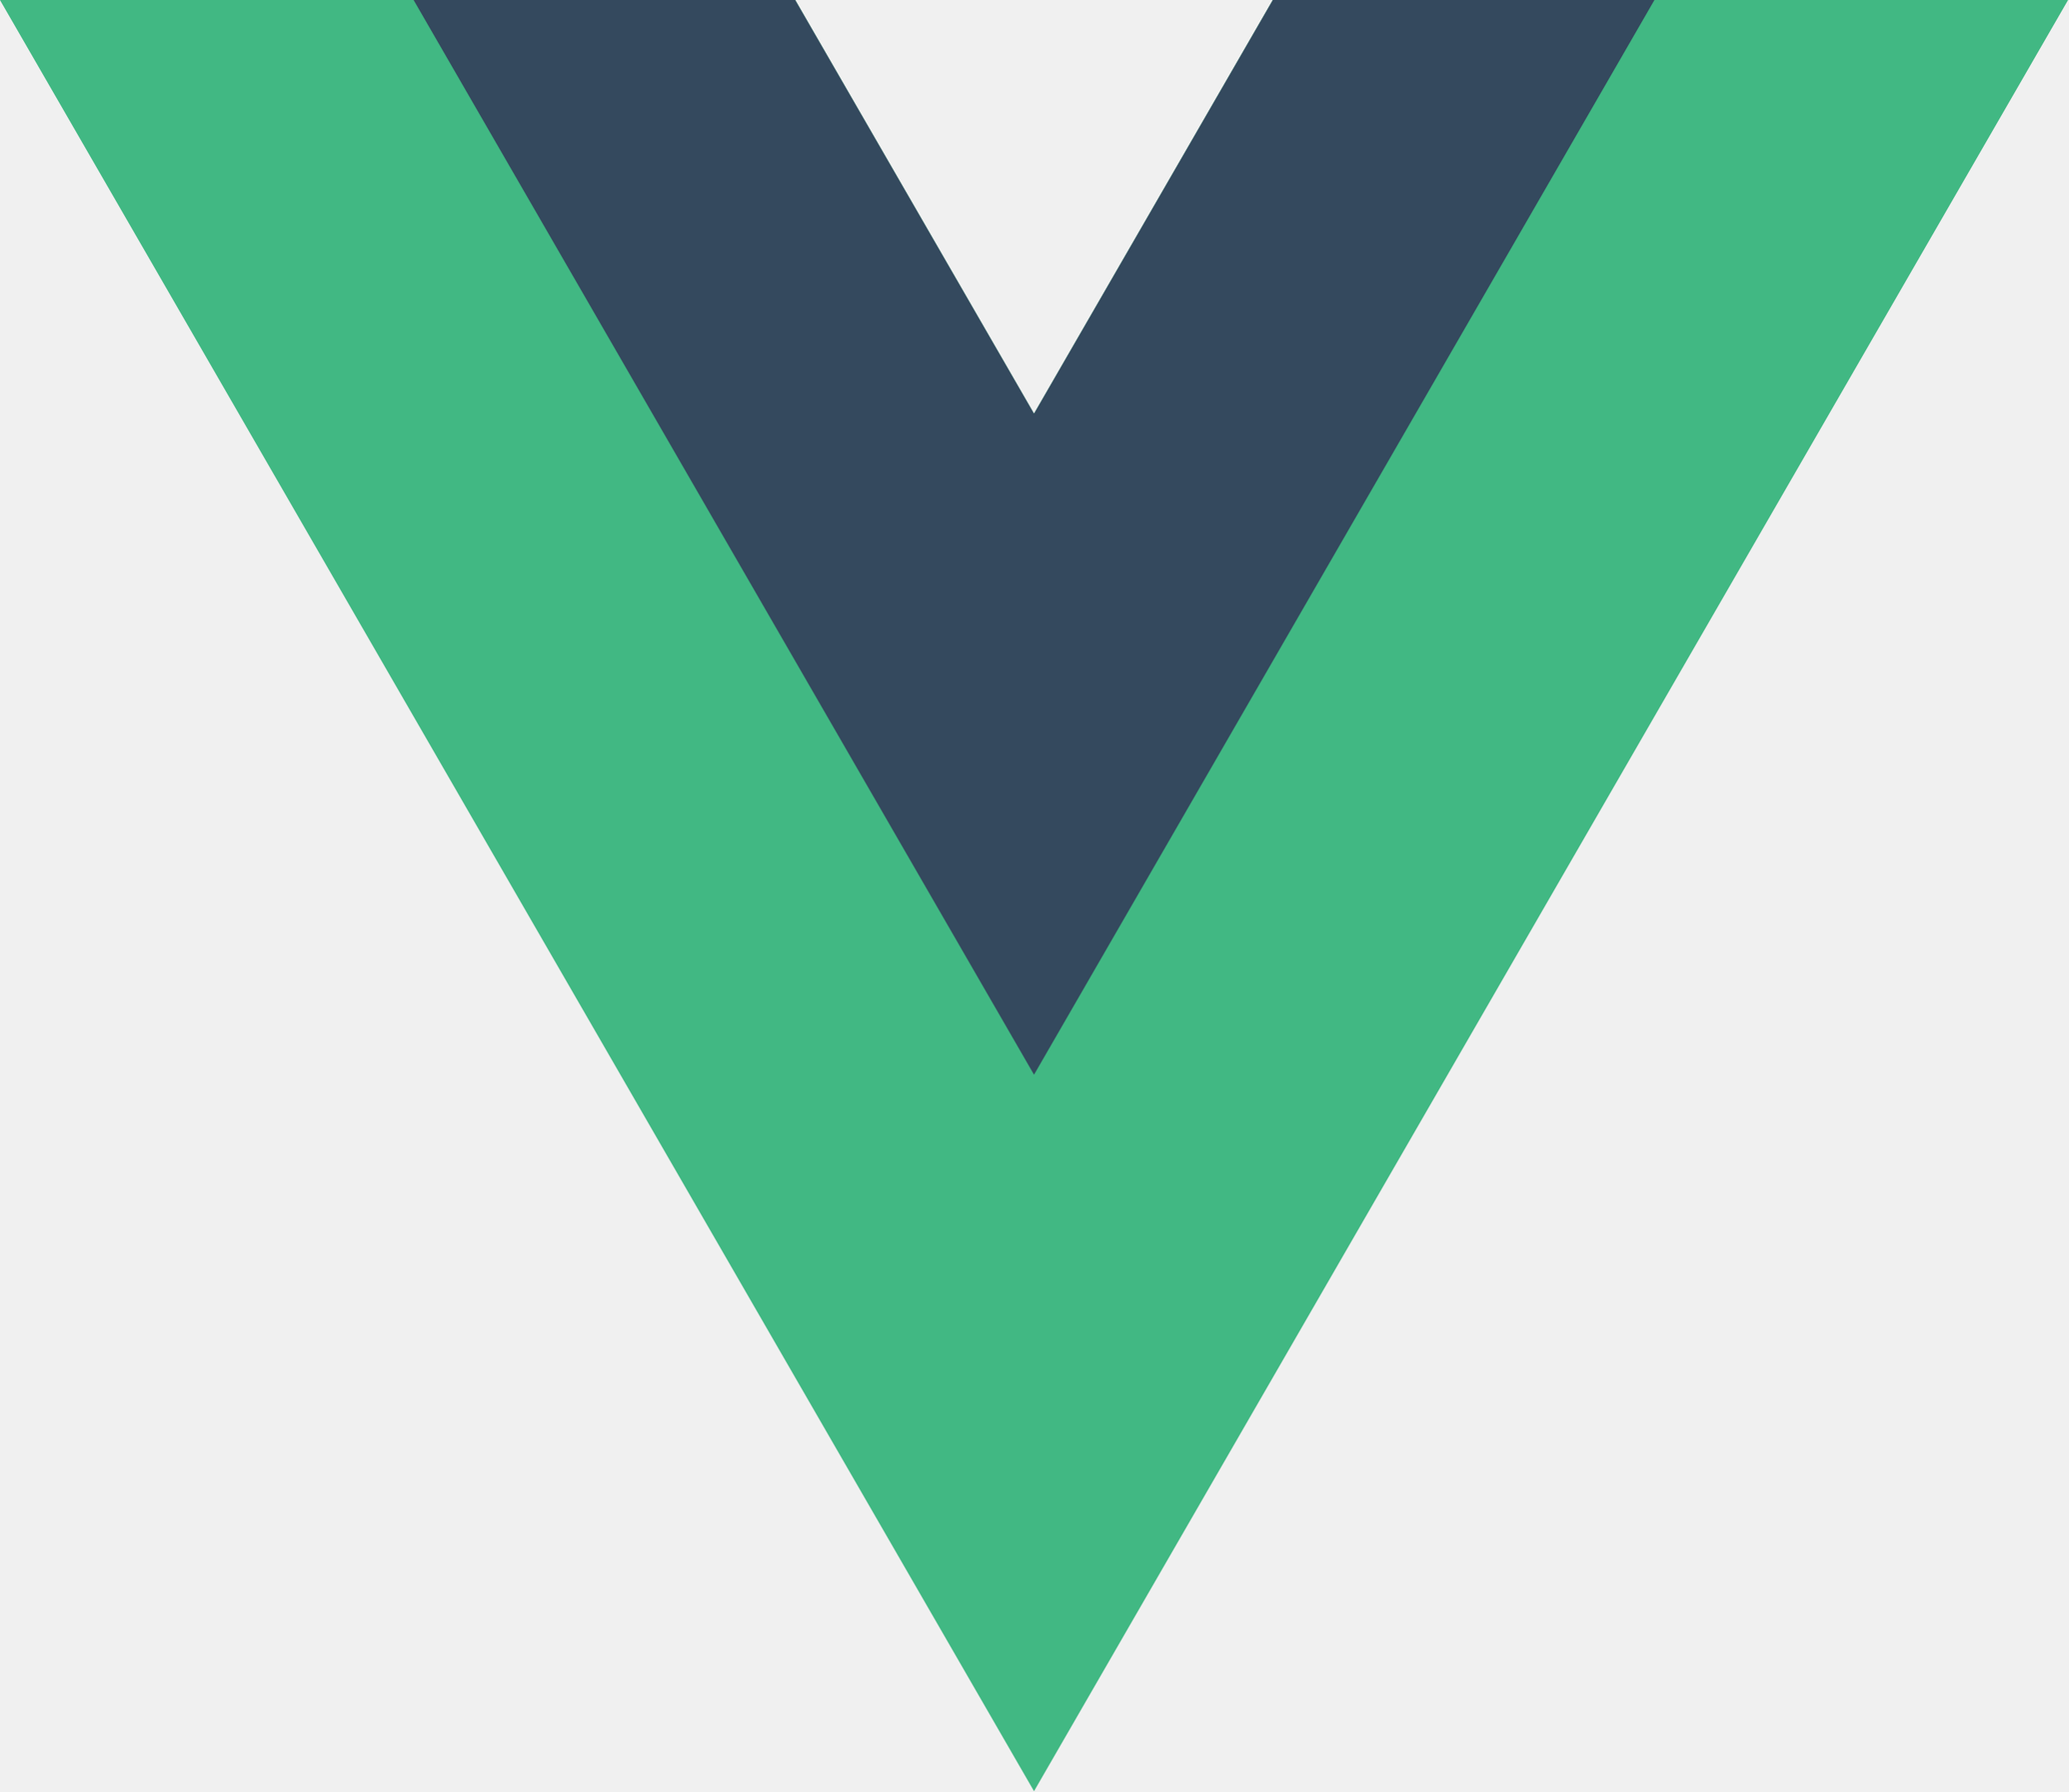
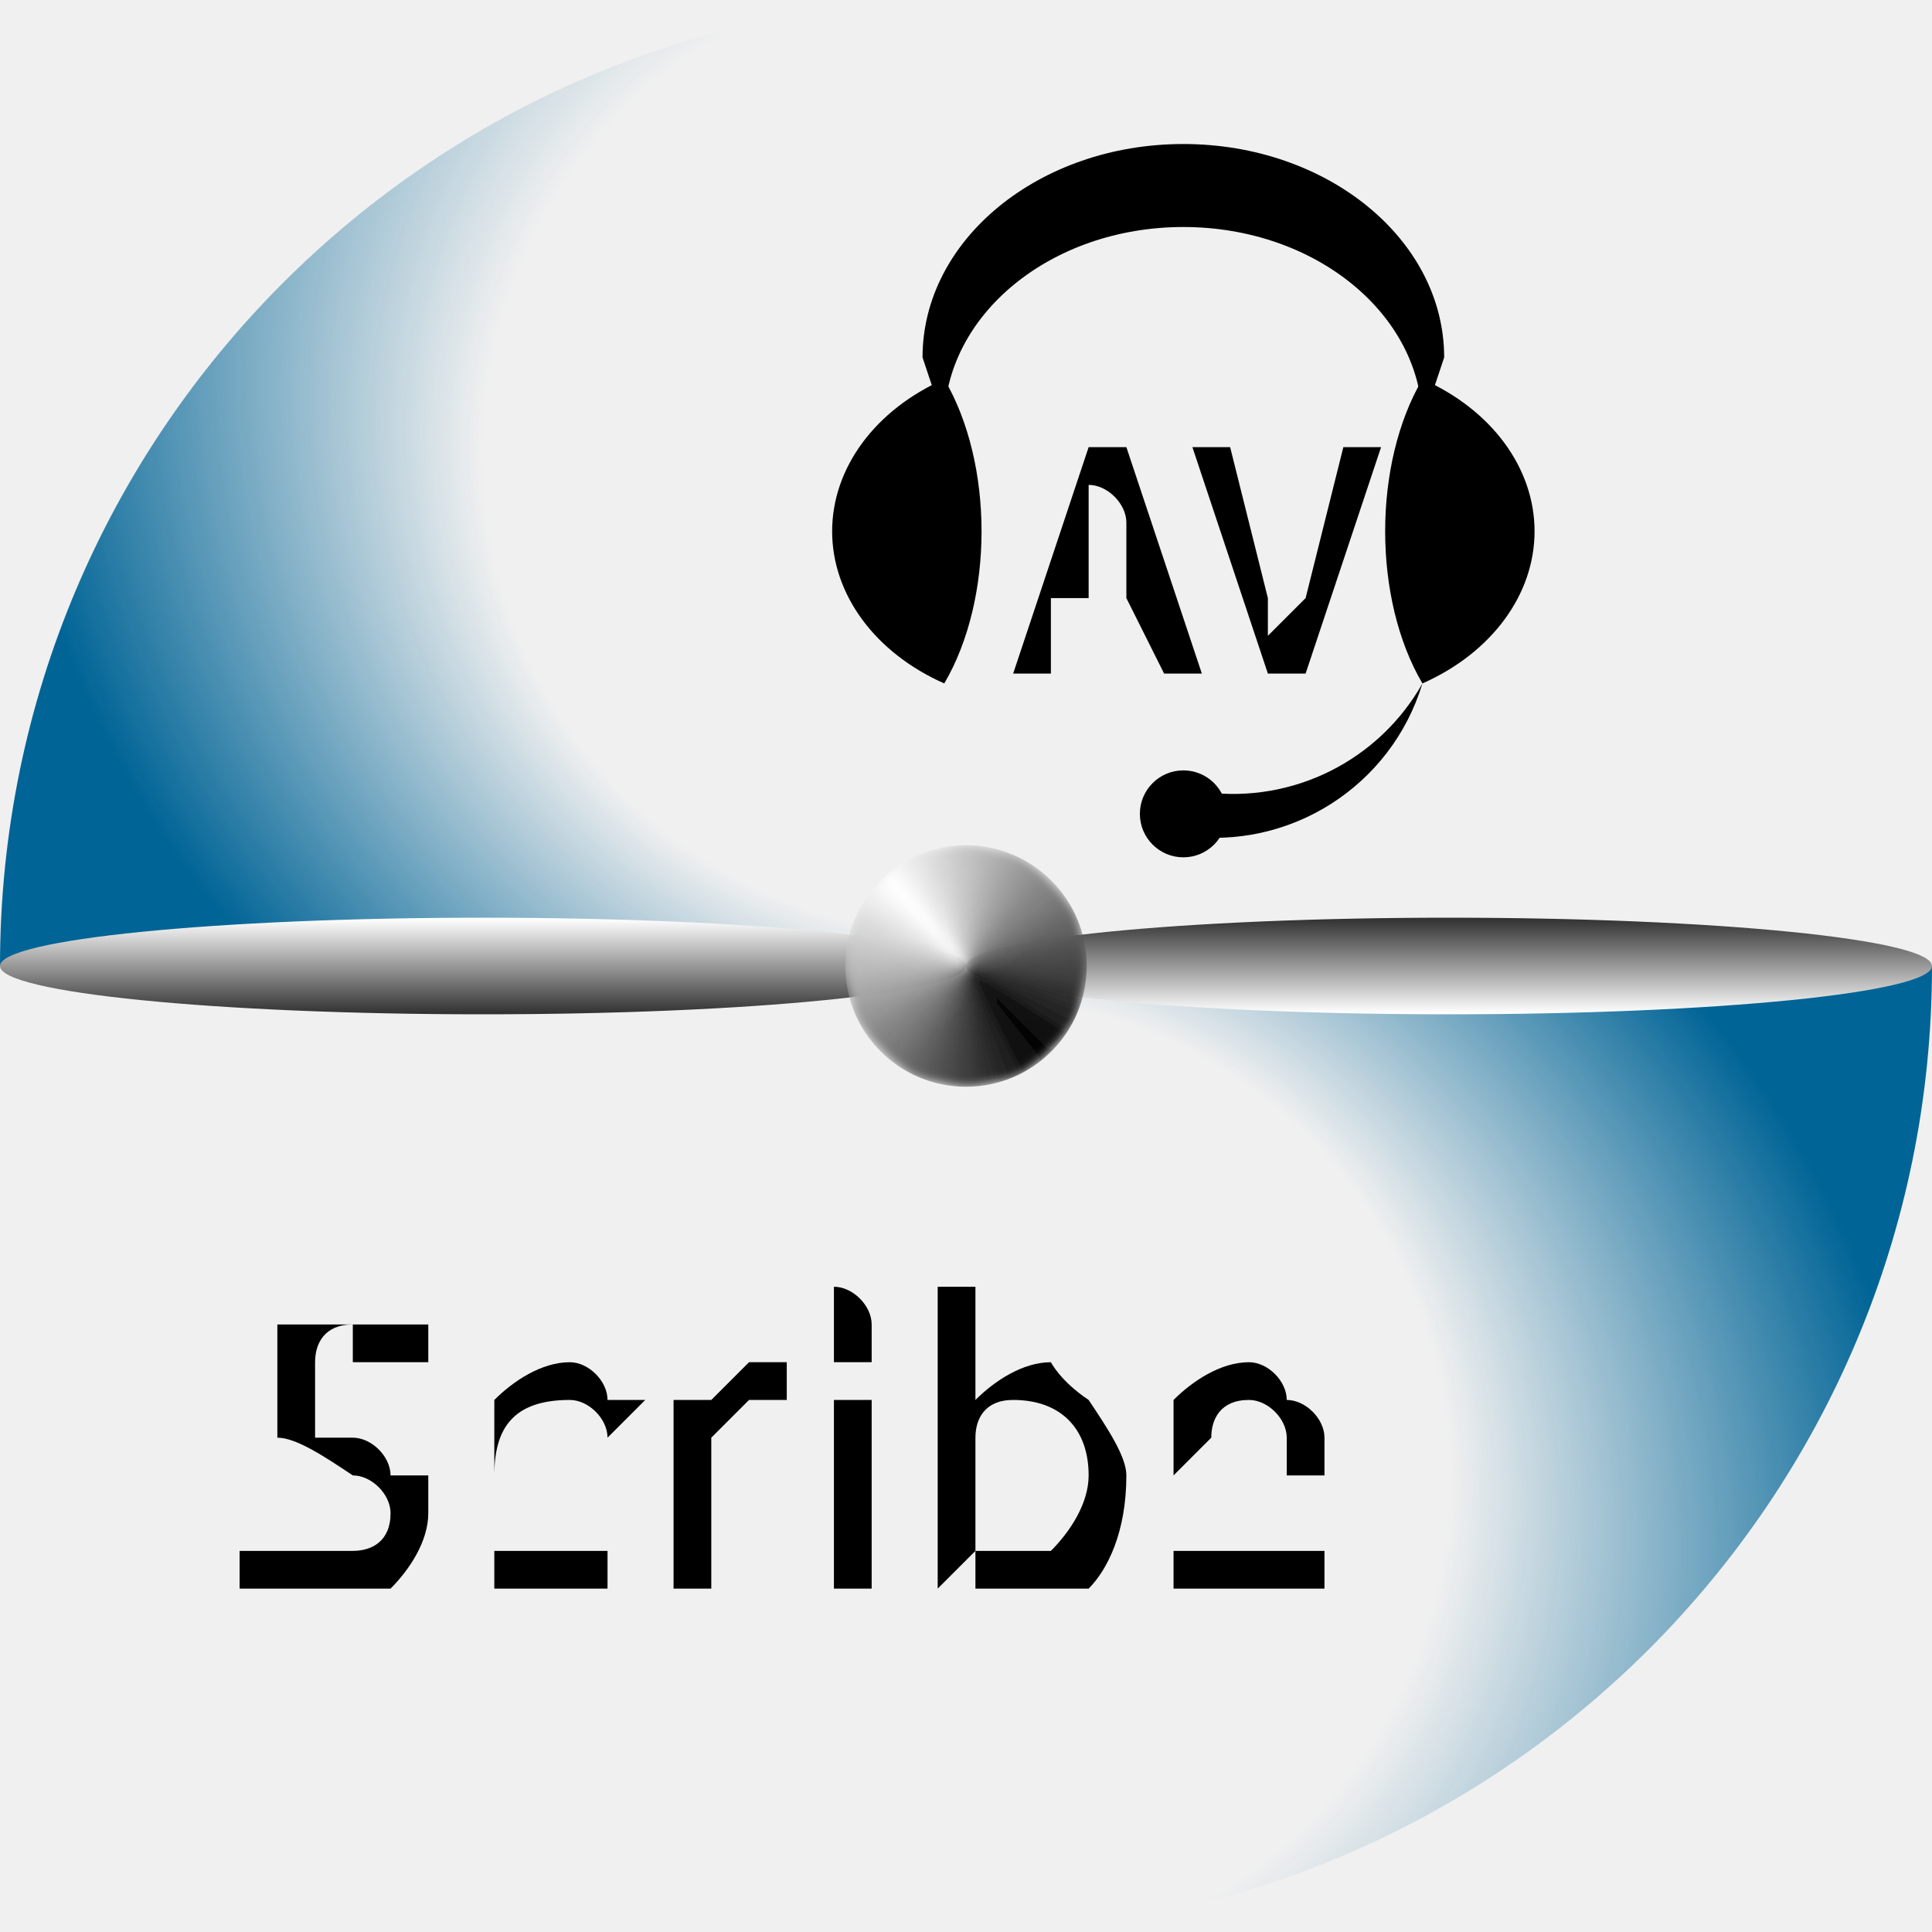
- <svg xmlns="http://www.w3.org/2000/svg" viewBox="0 0 261.76 226.69">
-   <path d="M161.096.001l-30.225 52.351L100.647.001H-.005l130.877 226.688L261.749.001z" fill="#41b883" />
-   <path d="M161.096.001l-30.225 52.351L100.647.001H52.346l78.526 136.01L209.398.001z" fill="#34495e" />
+ <svg xmlns="http://www.w3.org/2000/svg" xmlns:html="http://www.w3.org/1999/xhtml" id="logo" class="solid" viewBox="-.40 -.40 .80 .80" width=".1em" height=".1em">
+   <defs>
+     <radialGradient id="wakeGradient" cx="0" cy="-0.4" r="0.8" fx="0" fy="-0.15" gradientUnits="userSpaceOnUse">
+       <stop offset="25%" stop-color="rgba(0,100,150,0)" />
+       <stop offset="50%" stop-color="rgba(0,100,150,1)" />
+     </radialGradient>
+     <linearGradient id="bladeGradient" gradientTransform="rotate(90)">
+       <stop offset="0%" stop-color="white" stop-opacity="1.0" />
+       <stop offset="100%" stop-color="rgba(50,50,50)" stop-opacity="1.0" />
+     </linearGradient>
+     <filter id="spinner-filter">
+       <feGaussianBlur in="SourceGraphic" stdDeviation="0.002" />
+     </filter>
+     <mask id="spinner-mask">
+       <circle fill="white" r="0.05" />
+     </mask>
+   </defs>
+   <path d="         M -.40 0         A .40 .40 0 0 1 0 -.40         L 0 0     " fill="url(#wakeGradient)" />
+   <path d="         M -.40 0         A .40 .40 0 0 1 0 -.40         L 0 0     " fill="url(#wakeGradient)" transform="rotate(180)" />
+   <path d="             M -.40 .0             A .20 .02 0 0 0 0 0             A .20 .02 0 0 0 -.40 0     " fill="url(#bladeGradient)" />
+   <path d="             M -.40 .0             A .20 .02 0 0 0 0 0             A .20 .02 0 0 0 -.40 0     " fill="url(#bladeGradient)" transform="rotate(180)" />
+   <g mask="url(#spinner-mask)" filter="url(#spinner-filter)">
+     <path d="M0,0 L-0.035,-0.035 A0.05,0.05 0 0,1 -0.031,-0.039 Z" fill="rgb(255,255,255)" />
+     <path d="M0,0 L-0.031,-0.039 A0.05,0.05 0 0,1 -0.027,-0.042 Z" fill="rgb(246.5,246.5,246.5)" />
+     <path d="M0,0 L-0.027,-0.042 A0.05,0.05 0 0,1 -0.023,-0.045 Z" fill="rgb(238,238,238)" />
+     <path d="M0,0 L-0.023,-0.045 A0.05,0.05 0 0,1 -0.018,-0.047 Z" fill="rgb(229.5,229.5,229.5)" />
+     <path d="M0,0 L-0.018,-0.047 A0.05,0.05 0 0,1 -0.013,-0.048 Z" fill="rgb(221,221,221)" />
+     <path d="M0,0 L-0.013,-0.048 A0.05,0.05 0 0,1 -0.008,-0.049 Z" fill="rgb(212.5,212.5,212.5)" />
+     <path d="M0,0 L-0.008,-0.049 A0.05,0.05 0 0,1 -0.003,-0.05 Z" fill="rgb(204,204,204)" />
+     <path d="M0,0 L-0.003,-0.05 A0.05,0.05 0 0,1 0.003,-0.05 Z" fill="rgb(195.5,195.5,195.5)" />
+     <path d="M0,0 L0.003,-0.05 A0.05,0.05 0 0,1 0.008,-0.049 Z" fill="rgb(187,187,187)" />
+     <path d="M0,0 L0.008,-0.049 A0.05,0.05 0 0,1 0.013,-0.048 Z" fill="rgb(178.5,178.5,178.5)" />
+     <path d="M0,0 L0.013,-0.048 A0.05,0.05 0 0,1 0.018,-0.047 Z" fill="rgb(170,170,170)" />
+     <path d="M0,0 L0.018,-0.047 A0.05,0.05 0 0,1 0.023,-0.045 Z" fill="rgb(161.5,161.5,161.5)" />
+     <path d="M0,0 L0.023,-0.045 A0.05,0.05 0 0,1 0.027,-0.042 Z" fill="rgb(153,153,153)" />
+     <path d="M0,0 L0.027,-0.042 A0.05,0.05 0 0,1 0.031,-0.039 Z" fill="rgb(144.5,144.5,144.5)" />
+     <path d="M0,0 L0.031,-0.039 A0.05,0.05 0 0,1 0.035,-0.035 Z" fill="rgb(136,136,136)" />
+     <path d="M0,0 L0.035,-0.035 A0.05,0.05 0 0,1 0.039,-0.031 Z" fill="rgb(127.5,127.5,127.5)" />
+     <path d="M0,0 L0.039,-0.031 A0.05,0.05 0 0,1 0.042,-0.027 Z" fill="rgb(119,119,119)" />
+     <path d="M0,0 L0.042,-0.027 A0.05,0.05 0 0,1 0.045,-0.023 Z" fill="rgb(110.5,110.5,110.5)" />
+     <path d="M0,0 L0.045,-0.023 A0.05,0.05 0 0,1 0.047,-0.018 Z" fill="rgb(102,102,102)" />
+     <path d="M0,0 L0.047,-0.018 A0.05,0.05 0 0,1 0.048,-0.013 Z" fill="rgb(93.5,93.5,93.5)" />
+     <path d="M0,0 L0.048,-0.013 A0.05,0.05 0 0,1 0.049,-0.008 Z" fill="rgb(85,85,85)" />
+     <path d="M0,0 L0.049,-0.008 A0.05,0.05 0 0,1 0.05,-0.003 Z" fill="rgb(76.5,76.5,76.5)" />
+     <path d="M0,0 L0.05,-0.003 A0.05,0.05 0 0,1 0.05,0.003 Z" fill="rgb(68,68,68)" />
+     <path d="M0,0 L0.05,0.003 A0.05,0.05 0 0,1 0.049,0.008 Z" fill="rgb(59.5,59.5,59.5)" />
+     <path d="M0,0 L0.049,0.008 A0.05,0.05 0 0,1 0.048,0.013 Z" fill="rgb(51,51,51)" />
+     <path d="M0,0 L0.048,0.013 A0.05,0.05 0 0,1 0.047,0.018 Z" fill="rgb(42.5,42.5,42.5)" />
+     <path d="M0,0 L0.047,0.018 A0.05,0.05 0 0,1 0.045,0.023 Z" fill="rgb(34,34,34)" />
+     <path d="M0,0 L0.045,0.023 A0.05,0.05 0 0,1 0.042,0.027 Z" fill="rgb(25.5,25.5,25.5)" />
+     <path d="M0,0 L0.042,0.027 A0.05,0.05 0 0,1 0.039,0.031 Z" fill="rgb(17,17,17)" />
+     <path d="M0,0 L0.039,0.031 A0.05,0.05 0 0,1 0.035,0.035 Z" fill="rgb(8.5,8.5,8.5)" />
+     <path d="M0,0 L0.035,0.035 A0.05,0.05 0 0,1 0.031,0.039 Z" fill="rgb(0,0,0)" />
+     <path d="M0,0 L0.031,0.039 A0.05,0.05 0 0,1 0.027,0.042 Z" fill="rgb(8.5,8.5,8.5)" />
+     <path d="M0,0 L0.027,0.042 A0.05,0.05 0 0,1 0.023,0.045 Z" fill="rgb(17,17,17)" />
+     <path d="M0,0 L0.023,0.045 A0.05,0.05 0 0,1 0.018,0.047 Z" fill="rgb(25.5,25.5,25.5)" />
+     <path d="M0,0 L0.018,0.047 A0.05,0.05 0 0,1 0.013,0.048 Z" fill="rgb(34,34,34)" />
+     <path d="M0,0 L0.013,0.048 A0.05,0.05 0 0,1 0.008,0.049 Z" fill="rgb(42.5,42.5,42.5)" />
+     <path d="M0,0 L0.008,0.049 A0.05,0.05 0 0,1 0.003,0.05 Z" fill="rgb(51,51,51)" />
+     <path d="M0,0 L0.003,0.05 A0.05,0.05 0 0,1 -0.003,0.05 Z" fill="rgb(59.5,59.5,59.5)" />
+     <path d="M0,0 L-0.003,0.05 A0.05,0.05 0 0,1 -0.008,0.049 Z" fill="rgb(68,68,68)" />
+     <path d="M0,0 L-0.008,0.049 A0.05,0.05 0 0,1 -0.013,0.048 Z" fill="rgb(76.5,76.5,76.5)" />
+     <path d="M0,0 L-0.013,0.048 A0.05,0.05 0 0,1 -0.018,0.047 Z" fill="rgb(85,85,85)" />
+     <path d="M0,0 L-0.018,0.047 A0.05,0.05 0 0,1 -0.023,0.045 Z" fill="rgb(93.5,93.5,93.5)" />
+     <path d="M0,0 L-0.023,0.045 A0.05,0.05 0 0,1 -0.027,0.042 Z" fill="rgb(102,102,102)" />
+     <path d="M0,0 L-0.027,0.042 A0.05,0.05 0 0,1 -0.031,0.039 Z" fill="rgb(110.5,110.5,110.5)" />
+     <path d="M0,0 L-0.031,0.039 A0.05,0.05 0 0,1 -0.035,0.035 Z" fill="rgb(119,119,119)" />
+     <path d="M0,0 L-0.035,0.035 A0.05,0.05 0 0,1 -0.039,0.031 Z" fill="rgb(127.5,127.5,127.5)" />
+     <path d="M0,0 L-0.039,0.031 A0.05,0.05 0 0,1 -0.042,0.027 Z" fill="rgb(136,136,136)" />
+     <path d="M0,0 L-0.042,0.027 A0.05,0.05 0 0,1 -0.045,0.023 Z" fill="rgb(144.5,144.5,144.5)" />
+     <path d="M0,0 L-0.045,0.023 A0.05,0.05 0 0,1 -0.047,0.018 Z" fill="rgb(153,153,153)" />
+     <path d="M0,0 L-0.047,0.018 A0.05,0.05 0 0,1 -0.048,0.013 Z" fill="rgb(161.5,161.5,161.5)" />
+     <path d="M0,0 L-0.048,0.013 A0.05,0.05 0 0,1 -0.049,0.008 Z" fill="rgb(170,170,170)" />
+     <path d="M0,0 L-0.049,0.008 A0.05,0.05 0 0,1 -0.05,0.003 Z" fill="rgb(178.5,178.5,178.5)" />
+     <path d="M0,0 L-0.05,0.003 A0.05,0.05 0 0,1 -0.05,-0.003 Z" fill="rgb(187,187,187)" />
+     <path d="M0,0 L-0.05,-0.003 A0.05,0.05 0 0,1 -0.049,-0.008 Z" fill="rgb(195.5,195.5,195.5)" />
+     <path d="M0,0 L-0.049,-0.008 A0.05,0.05 0 0,1 -0.048,-0.013 Z" fill="rgb(204,204,204)" />
+     <path d="M0,0 L-0.048,-0.013 A0.05,0.05 0 0,1 -0.047,-0.018 Z" fill="rgb(212.5,212.5,212.5)" />
+     <path d="M0,0 L-0.047,-0.018 A0.05,0.05 0 0,1 -0.045,-0.023 Z" fill="rgb(221,221,221)" />
+     <path d="M0,0 L-0.045,-0.023 A0.05,0.05 0 0,1 -0.042,-0.027 Z" fill="rgb(229.5,229.5,229.5)" />
+     <path d="M0,0 L-0.042,-0.027 A0.05,0.05 0 0,1 -0.039,-0.031 Z" fill="rgb(238,238,238)" />
+     <path d="M0,0 L-0.039,-0.031 A0.05,0.05 0 0,1 -0.035,-0.035 Z" fill="rgb(246.5,246.5,246.5)" />
+   </g>
+   <g stroke-width="0" class="contrast" transform="scale(.3) translate(.3 -.6)">
+     <path d="         M -.36 -.24         A .33 .27 0 0 1 .36 -.24         L .33 -.15         A .33 .27 0 0 0 -.33 -.15     " />
+     <path d="         M -.33 -.21         A .3 .24 0 0 0 -.33 .21         A .18 .3 0 0 0 -.33 -.21     " />
+     <path d="         M .33 -.21         A .3 .24 0 0 1 .33 .21         A .18 .3 0 0 1 .33 -.21     " />
+     <path d="         M .33 .21         A .3 .3 0 0 1 0 .42         L .03 .36         A .3 .3 0 0 0 .33 .21     " />
+     <circle r=".06" cy=".39" />
+   </g>
+   <text x="0.09" y="-0.166" class="contrast" style="font: 0.12px 'proxima nova'; dominant-baseline: middle; text-anchor: middle;">AV</text>
+   <text x="-0.3" y="0.2" class="contrast" style="font: 0.16px &quot;proxima nova&quot;; dominant-baseline: middle;">Scribe</text>
+   <html:style id="styles">
+       .contrast {
+             fill: #000;
+       }
+ 
+       div {
+         width: 300px;
+         background-color: white;
+       }
+ 
+       @media (prefers-color-scheme: dark) {
+         .contrast {
+             fill: #fff;
+         }
+         div {
+           background-color: black;
+         }
+       }
+ 
+       svg {
+         background-color: transparent;
+       }
+   </html:style>
</svg>
